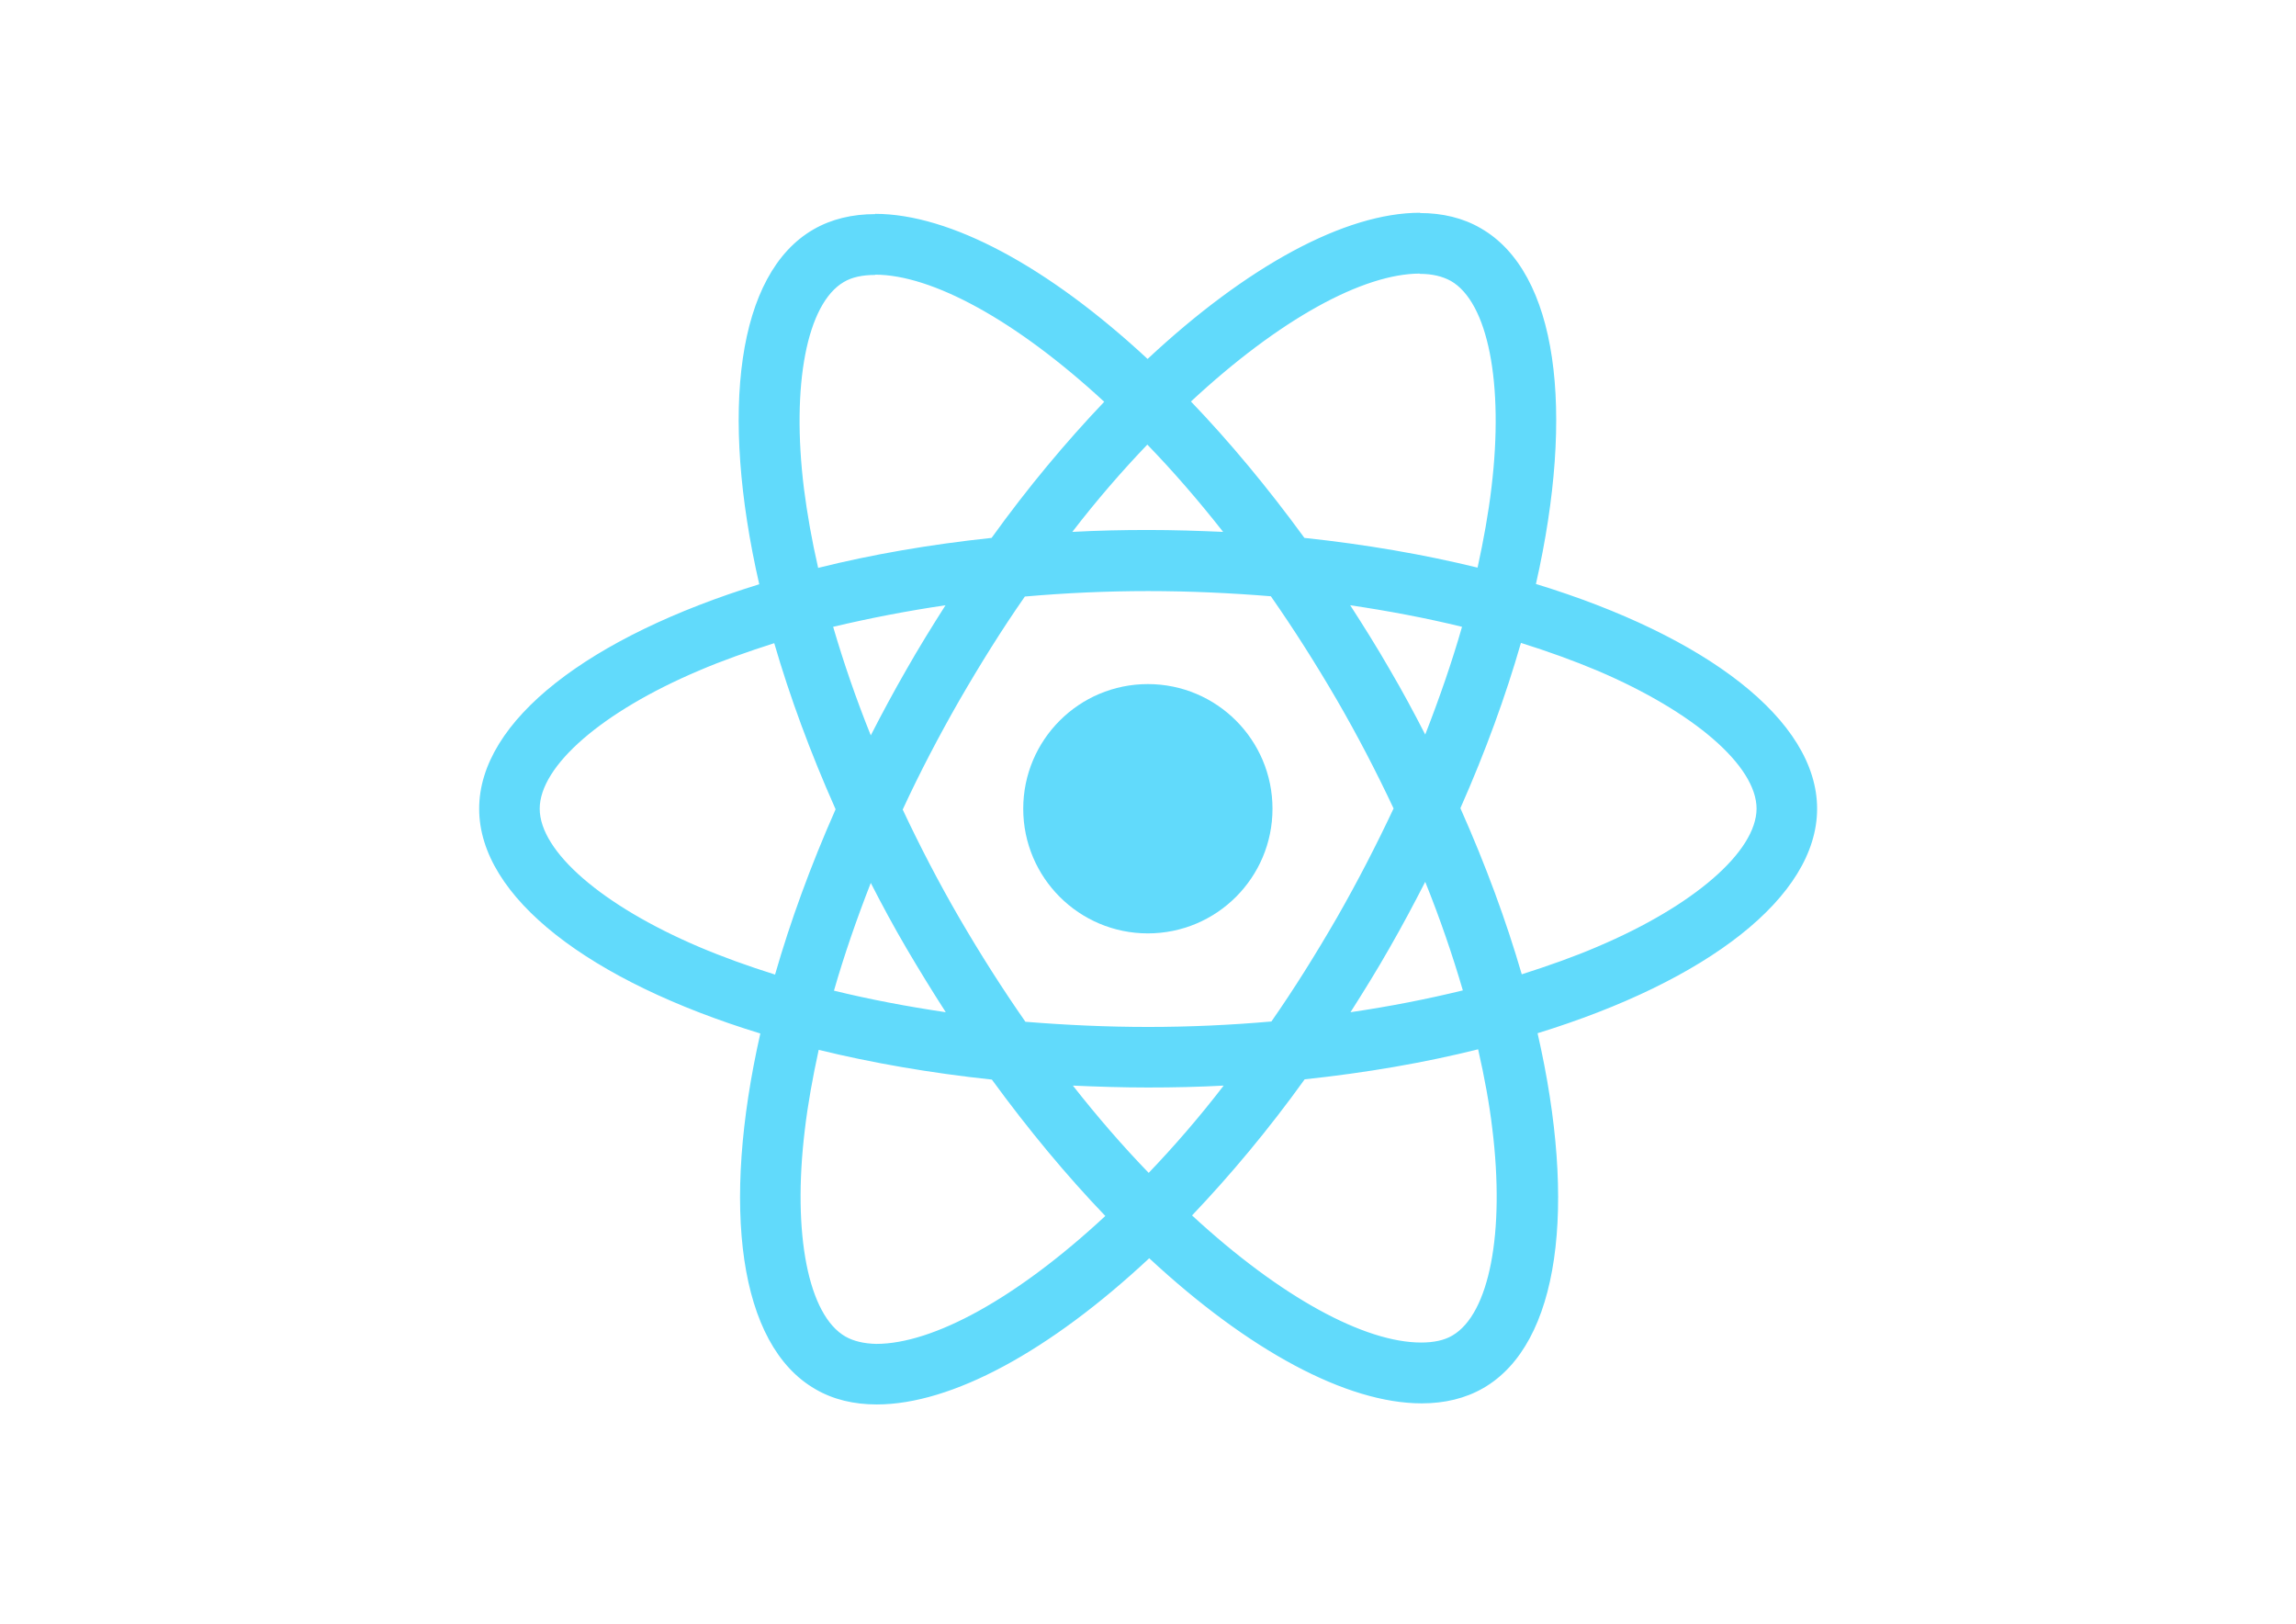
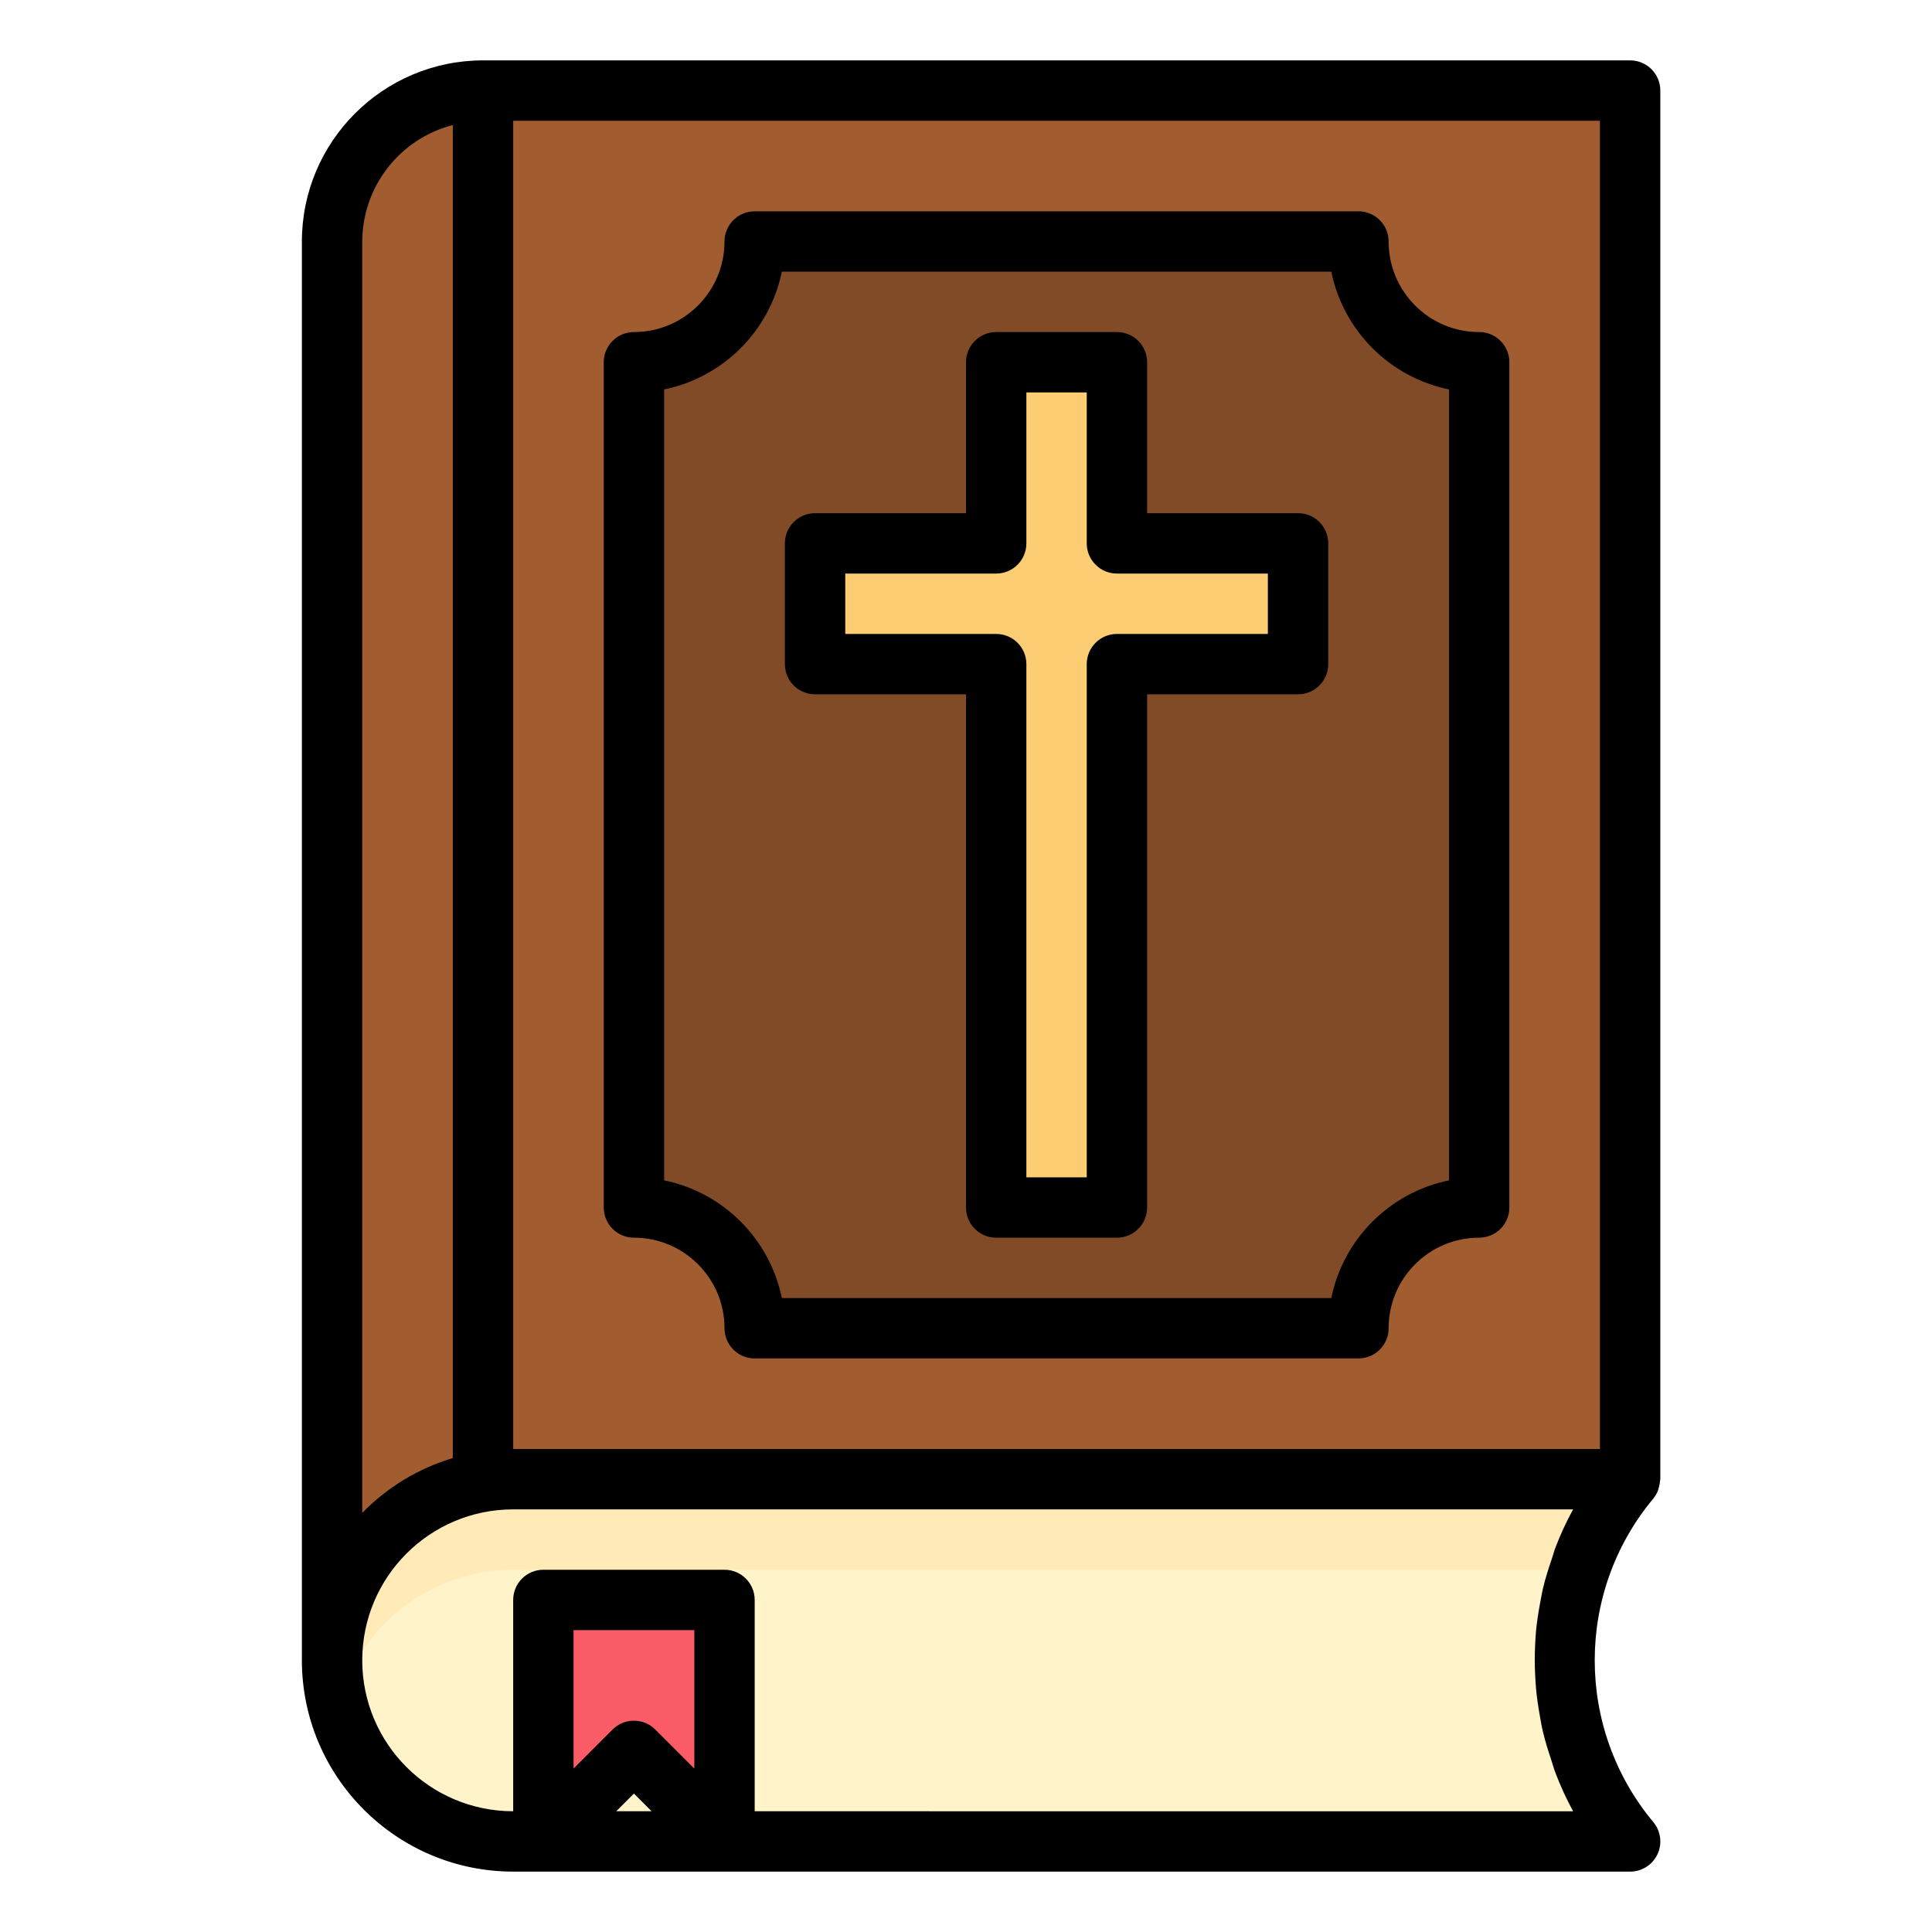
- <svg xmlns="http://www.w3.org/2000/svg" viewBox="0 0 841.9 595.3">
-   <g fill="#61DAFB">
-     <path d="M666.3 296.5c0-32.5-40.7-63.3-103.1-82.4 14.4-63.6 8-114.2-20.2-130.4-6.5-3.8-14.1-5.6-22.4-5.6v22.3c4.6 0 8.3.9 11.4 2.6 13.6 7.8 19.5 37.5 14.9 75.7-1.1 9.4-2.9 19.3-5.1 29.4-19.6-4.8-41-8.5-63.5-10.9-13.5-18.5-27.5-35.3-41.6-50 32.6-30.3 63.2-46.9 84-46.9V78c-27.5 0-63.5 19.6-99.9 53.6-36.4-33.8-72.4-53.2-99.9-53.2v22.3c20.7 0 51.4 16.5 84 46.6-14 14.7-28 31.4-41.3 49.9-22.6 2.4-44 6.1-63.6 11-2.3-10-4-19.7-5.2-29-4.7-38.2 1.1-67.9 14.6-75.8 3-1.8 6.9-2.6 11.5-2.6V78.5c-8.4 0-16 1.8-22.6 5.6-28.1 16.2-34.4 66.7-19.9 130.1-62.2 19.2-102.7 49.9-102.7 82.3 0 32.5 40.7 63.3 103.1 82.4-14.4 63.6-8 114.2 20.2 130.4 6.5 3.8 14.1 5.6 22.5 5.6 27.5 0 63.5-19.6 99.9-53.6 36.4 33.8 72.4 53.2 99.9 53.2 8.4 0 16-1.8 22.6-5.6 28.1-16.2 34.4-66.7 19.9-130.1 62-19.1 102.5-49.9 102.5-82.3zm-130.2-66.7c-3.7 12.9-8.3 26.2-13.5 39.5-4.1-8-8.4-16-13.1-24-4.6-8-9.5-15.8-14.4-23.4 14.2 2.1 27.9 4.7 41 7.9zm-45.8 106.5c-7.8 13.5-15.8 26.3-24.1 38.2-14.9 1.3-30 2-45.2 2-15.1 0-30.2-.7-45-1.9-8.3-11.9-16.4-24.6-24.2-38-7.6-13.1-14.5-26.4-20.8-39.8 6.2-13.4 13.2-26.8 20.7-39.9 7.8-13.5 15.8-26.3 24.1-38.2 14.9-1.3 30-2 45.2-2 15.1 0 30.2.7 45 1.9 8.3 11.9 16.4 24.6 24.2 38 7.6 13.1 14.5 26.4 20.8 39.8-6.3 13.4-13.2 26.8-20.7 39.9zm32.3-13c5.4 13.4 10 26.8 13.8 39.8-13.1 3.2-26.9 5.9-41.2 8 4.9-7.7 9.8-15.6 14.4-23.7 4.6-8 8.9-16.1 13-24.1zM421.2 430c-9.3-9.6-18.6-20.3-27.8-32 9 .4 18.2.7 27.5.7 9.4 0 18.7-.2 27.8-.7-9 11.7-18.3 22.4-27.5 32zm-74.4-58.9c-14.2-2.1-27.9-4.7-41-7.9 3.7-12.9 8.3-26.2 13.5-39.5 4.1 8 8.4 16 13.1 24 4.7 8 9.5 15.8 14.4 23.4zM420.7 163c9.3 9.6 18.6 20.3 27.8 32-9-.4-18.2-.7-27.5-.7-9.4 0-18.7.2-27.8.7 9-11.7 18.3-22.4 27.5-32zm-74 58.9c-4.9 7.7-9.8 15.6-14.4 23.7-4.6 8-8.9 16-13 24-5.4-13.4-10-26.8-13.8-39.8 13.1-3.1 26.9-5.8 41.2-7.9zm-90.5 125.2c-35.4-15.1-58.3-34.9-58.3-50.6 0-15.7 22.9-35.6 58.3-50.6 8.6-3.7 18-7 27.7-10.1 5.7 19.6 13.2 40 22.5 60.9-9.2 20.8-16.6 41.1-22.2 60.6-9.9-3.1-19.3-6.5-28-10.2zM310 490c-13.6-7.8-19.5-37.5-14.9-75.7 1.1-9.4 2.9-19.3 5.1-29.4 19.6 4.8 41 8.5 63.5 10.9 13.5 18.5 27.5 35.3 41.6 50-32.6 30.3-63.2 46.9-84 46.9-4.5-.1-8.3-1-11.3-2.7zm237.2-76.2c4.7 38.2-1.1 67.9-14.6 75.8-3 1.8-6.9 2.6-11.5 2.6-20.7 0-51.4-16.5-84-46.6 14-14.7 28-31.4 41.3-49.9 22.6-2.4 44-6.1 63.6-11 2.3 10.1 4.1 19.8 5.2 29.1zm38.5-66.7c-8.6 3.7-18 7-27.7 10.1-5.7-19.6-13.2-40-22.5-60.9 9.2-20.8 16.6-41.1 22.2-60.6 9.9 3.1 19.3 6.5 28.1 10.2 35.4 15.1 58.3 34.9 58.3 50.6-.1 15.7-23 35.6-58.4 50.6zM320.8 78.4z" />
-     <circle cx="420.9" cy="296.5" r="45.7" />
-     <path d="M520.5 78.1z" />
+ <svg xmlns="http://www.w3.org/2000/svg" viewBox="0 0 64 64">
+   <defs>
+     <style>.cls-1{fill:#a15d30;}.cls-2{fill:#fff3c9;}.cls-3{fill:#ffeab8;}.cls-4{fill:#824b27;}.cls-5{fill:#fc5b68;}.cls-6{fill:#fdcd74;}</style>
+   </defs>
+   <g data-name="fill outline" id="fill_outline">
+     <path class="cls-1" d="M16,3a5,5,0,0,0-5,5V55a6,6,0,0,1,6-6H54V3Z" />
+     <path class="cls-2" d="M54,61H17a6,6,0,0,1-6-6h0a6,6,0,0,1,6-6H54a9.373,9.373,0,0,0,0,12Z" />
+     <path class="cls-3" d="M17,52H52.325A9.346,9.346,0,0,1,54,49H17a5.978,5.978,0,0,0-5.8,7.5A6,6,0,0,1,17,52Z" />
+     <path class="cls-4" d="M45,44H25a4,4,0,0,0-4-4h0V12h0a4,4,0,0,0,4-4H45a4,4,0,0,0,4,4h0V40h0A4,4,0,0,0,45,44Z" />
+     <polygon class="cls-5" points="24 61 21 58 18 61 18 53 24 53 24 61" />
+     <rect class="cls-4" height="46" width="2" x="15" y="3" />
+     <polygon class="cls-6" points="43 18 37 18 37 12 33 12 33 18 27 18 27 22 33 22 33 40 37 40 37 22 43 22 43 18" />
+     <path d="M55,3a1,1,0,0,0-1-1H16a6.006,6.006,0,0,0-6,6V55a7.008,7.008,0,0,0,7,7H54a1,1,0,0,0,.769-1.64,8.369,8.369,0,0,1,0-10.72.993.993,0,0,0,.158-.277.721.721,0,0,0,.025-.091.977.977,0,0,0,.039-.22c0-.018.009-.034.009-.052ZM53,48H17V4H53ZM12,8a4,4,0,0,1,3-3.858V48.3a7,7,0,0,0-3,1.816ZM23,58.586l-1.293-1.293a1,1,0,0,0-1.414,0L19,58.586V54h4Zm-2,.828.586.586H20.414ZM25,60V53a1,1,0,0,0-1-1H18a1,1,0,0,0-1,1v7a5,5,0,0,1,0-10H52.111a10.37,10.37,0,0,0-.583,1.259c-.047.124-.078.252-.121.377-.111.322-.214.646-.292.975-.04.168-.065.336-.1.505-.054.294-.1.587-.13.884-.018.182-.026.362-.034.544-.013.289-.014.577,0,.867.007.183.017.364.034.546.027.293.071.583.123.873.031.174.058.346.1.518.073.312.168.619.27.924.048.143.085.289.139.43a10.306,10.306,0,0,0,.595,1.3Z" />
+     <path d="M27,23h5V40a1,1,0,0,0,1,1h4a1,1,0,0,0,1-1V23h5a1,1,0,0,0,1-1V18a1,1,0,0,0-1-1H38V12a1,1,0,0,0-1-1H33a1,1,0,0,0-1,1v5H27a1,1,0,0,0-1,1v4A1,1,0,0,0,27,23Zm1-4h5a1,1,0,0,0,1-1V13h2v5a1,1,0,0,0,1,1h5v2H37a1,1,0,0,0-1,1V39H34V22a1,1,0,0,0-1-1H28Z" />
+     <path d="M21,41a3,3,0,0,1,3,3,1,1,0,0,0,1,1H45a1,1,0,0,0,1-1,3,3,0,0,1,3-3,1,1,0,0,0,1-1V12a1,1,0,0,0-1-1,3,3,0,0,1-3-3,1,1,0,0,0-1-1H25a1,1,0,0,0-1,1,3,3,0,0,1-3,3,1,1,0,0,0-1,1V40A1,1,0,0,0,21,41Zm1-28.1A5.013,5.013,0,0,0,25.9,9H44.1A5.013,5.013,0,0,0,48,12.9V39.1A5.013,5.013,0,0,0,44.1,43H25.9A5.013,5.013,0,0,0,22,39.1Z" />
  </g>
</svg>
